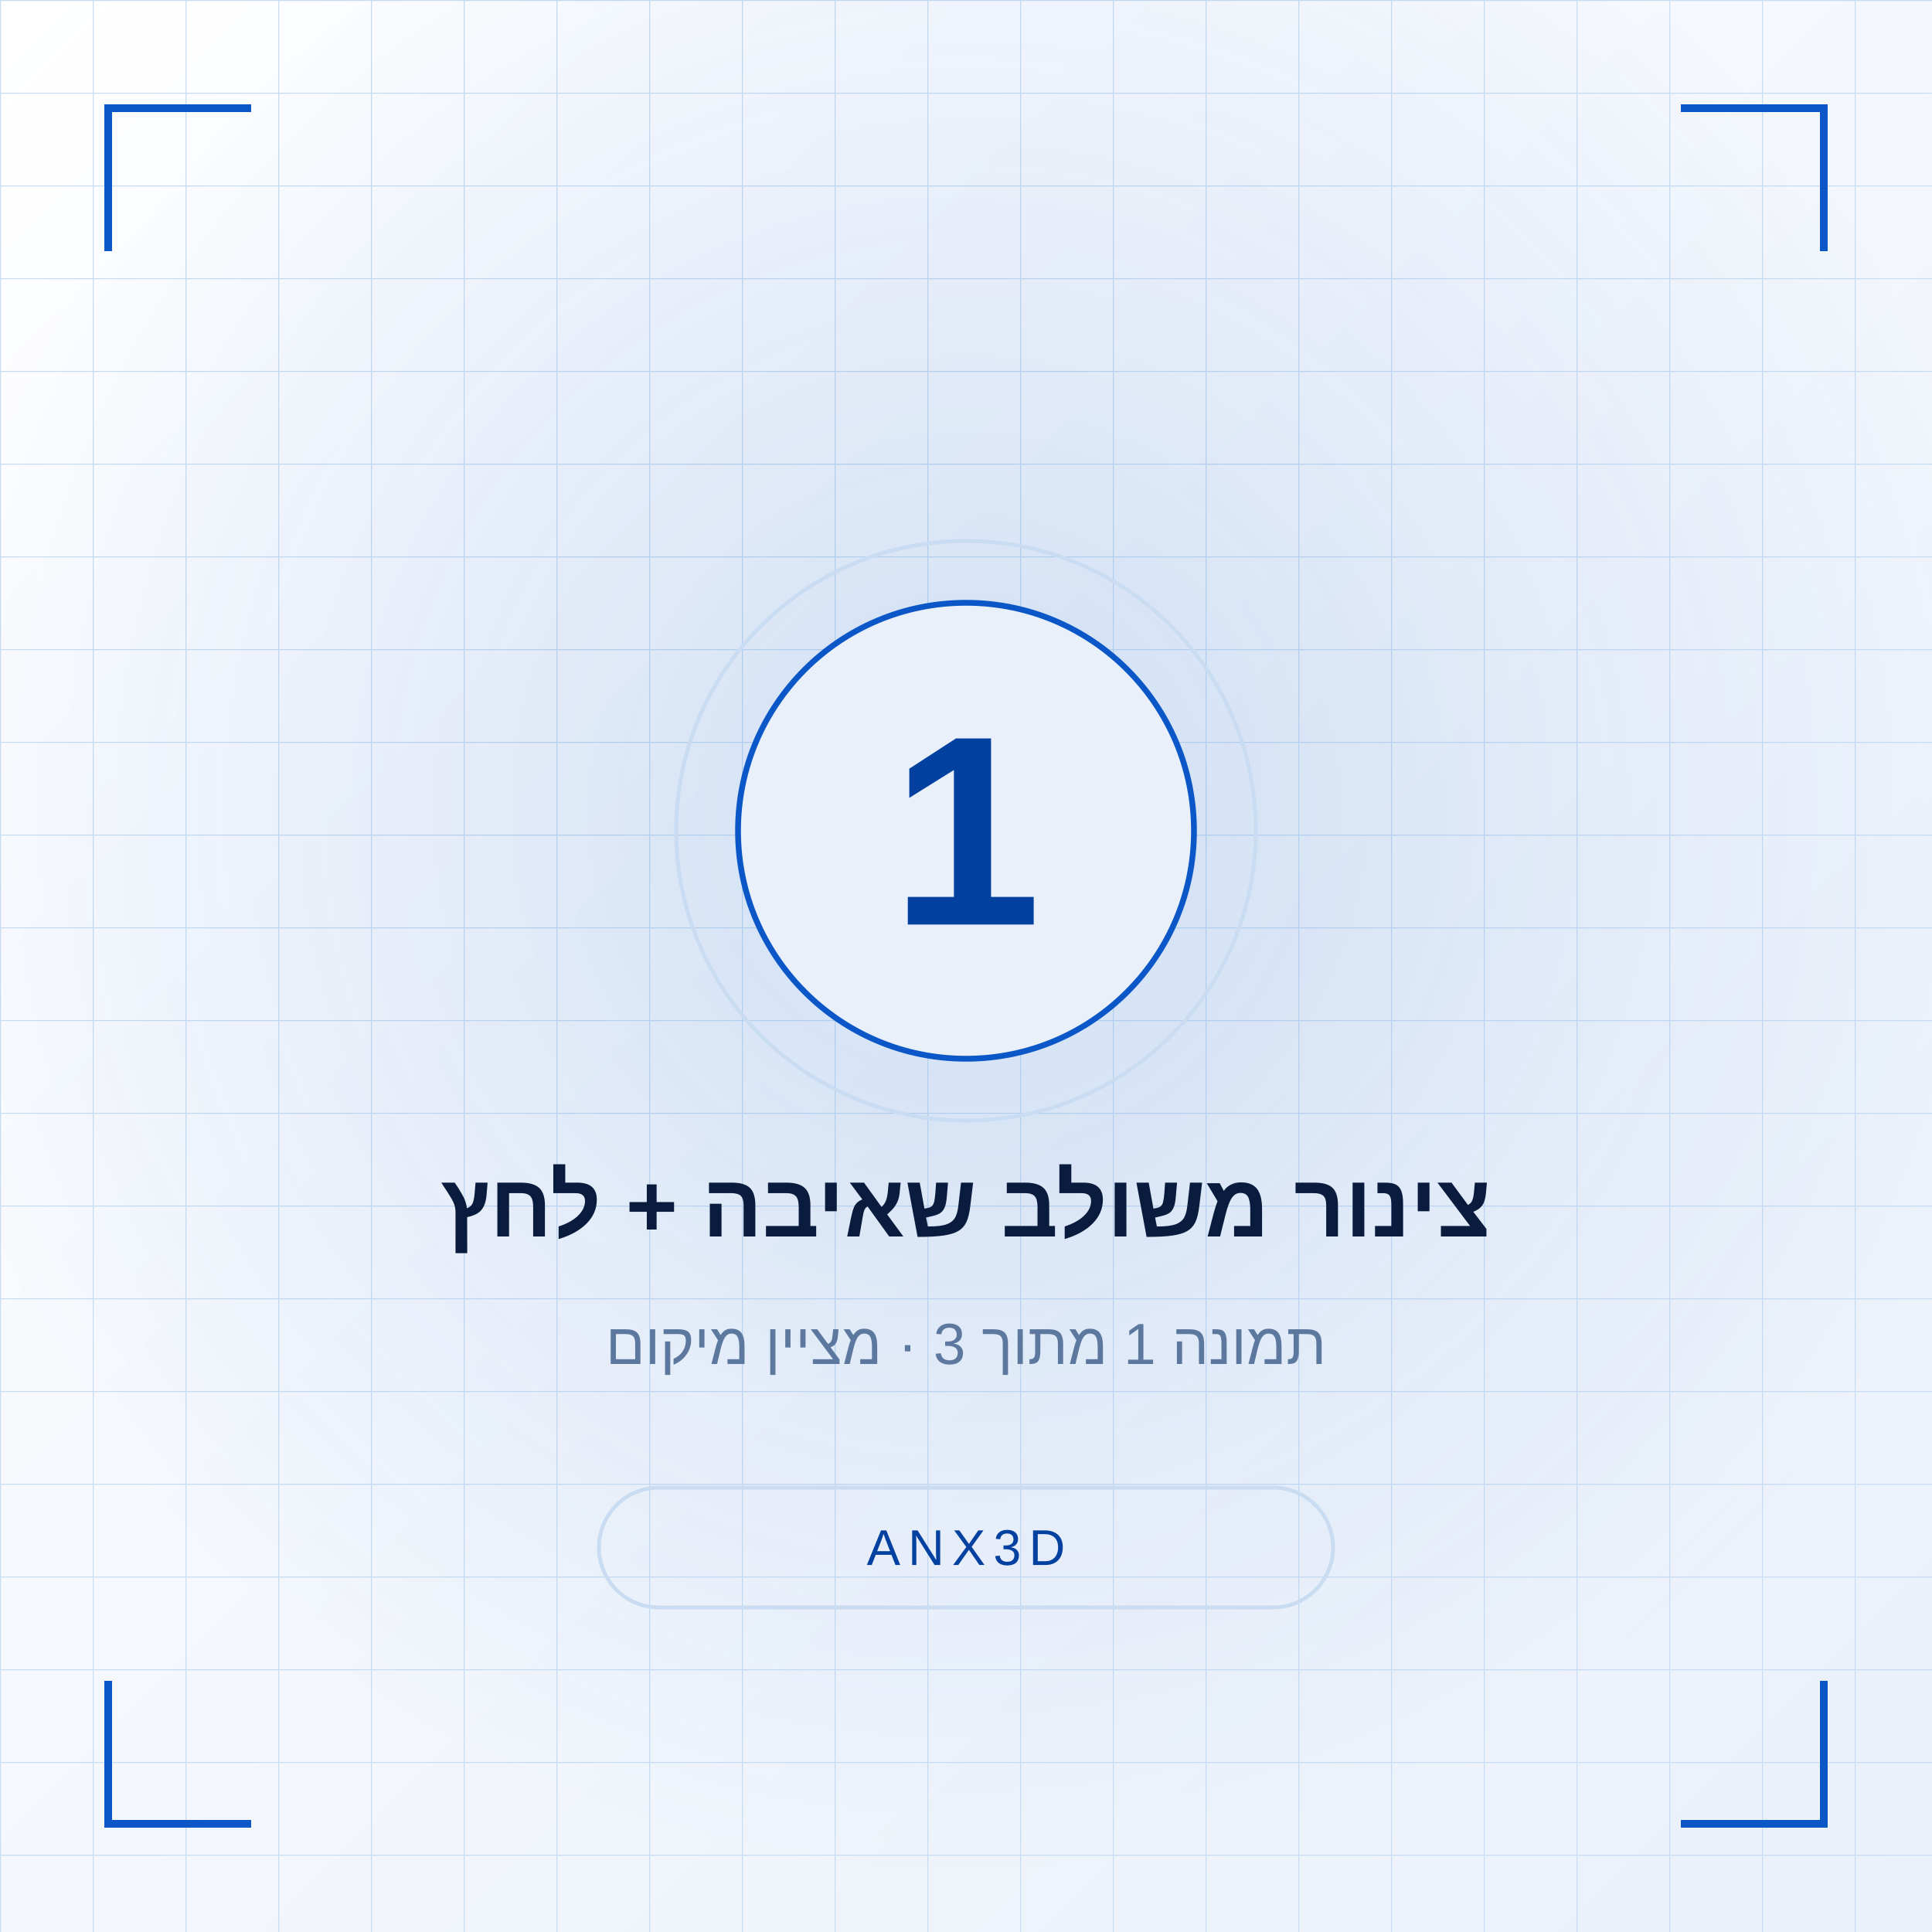
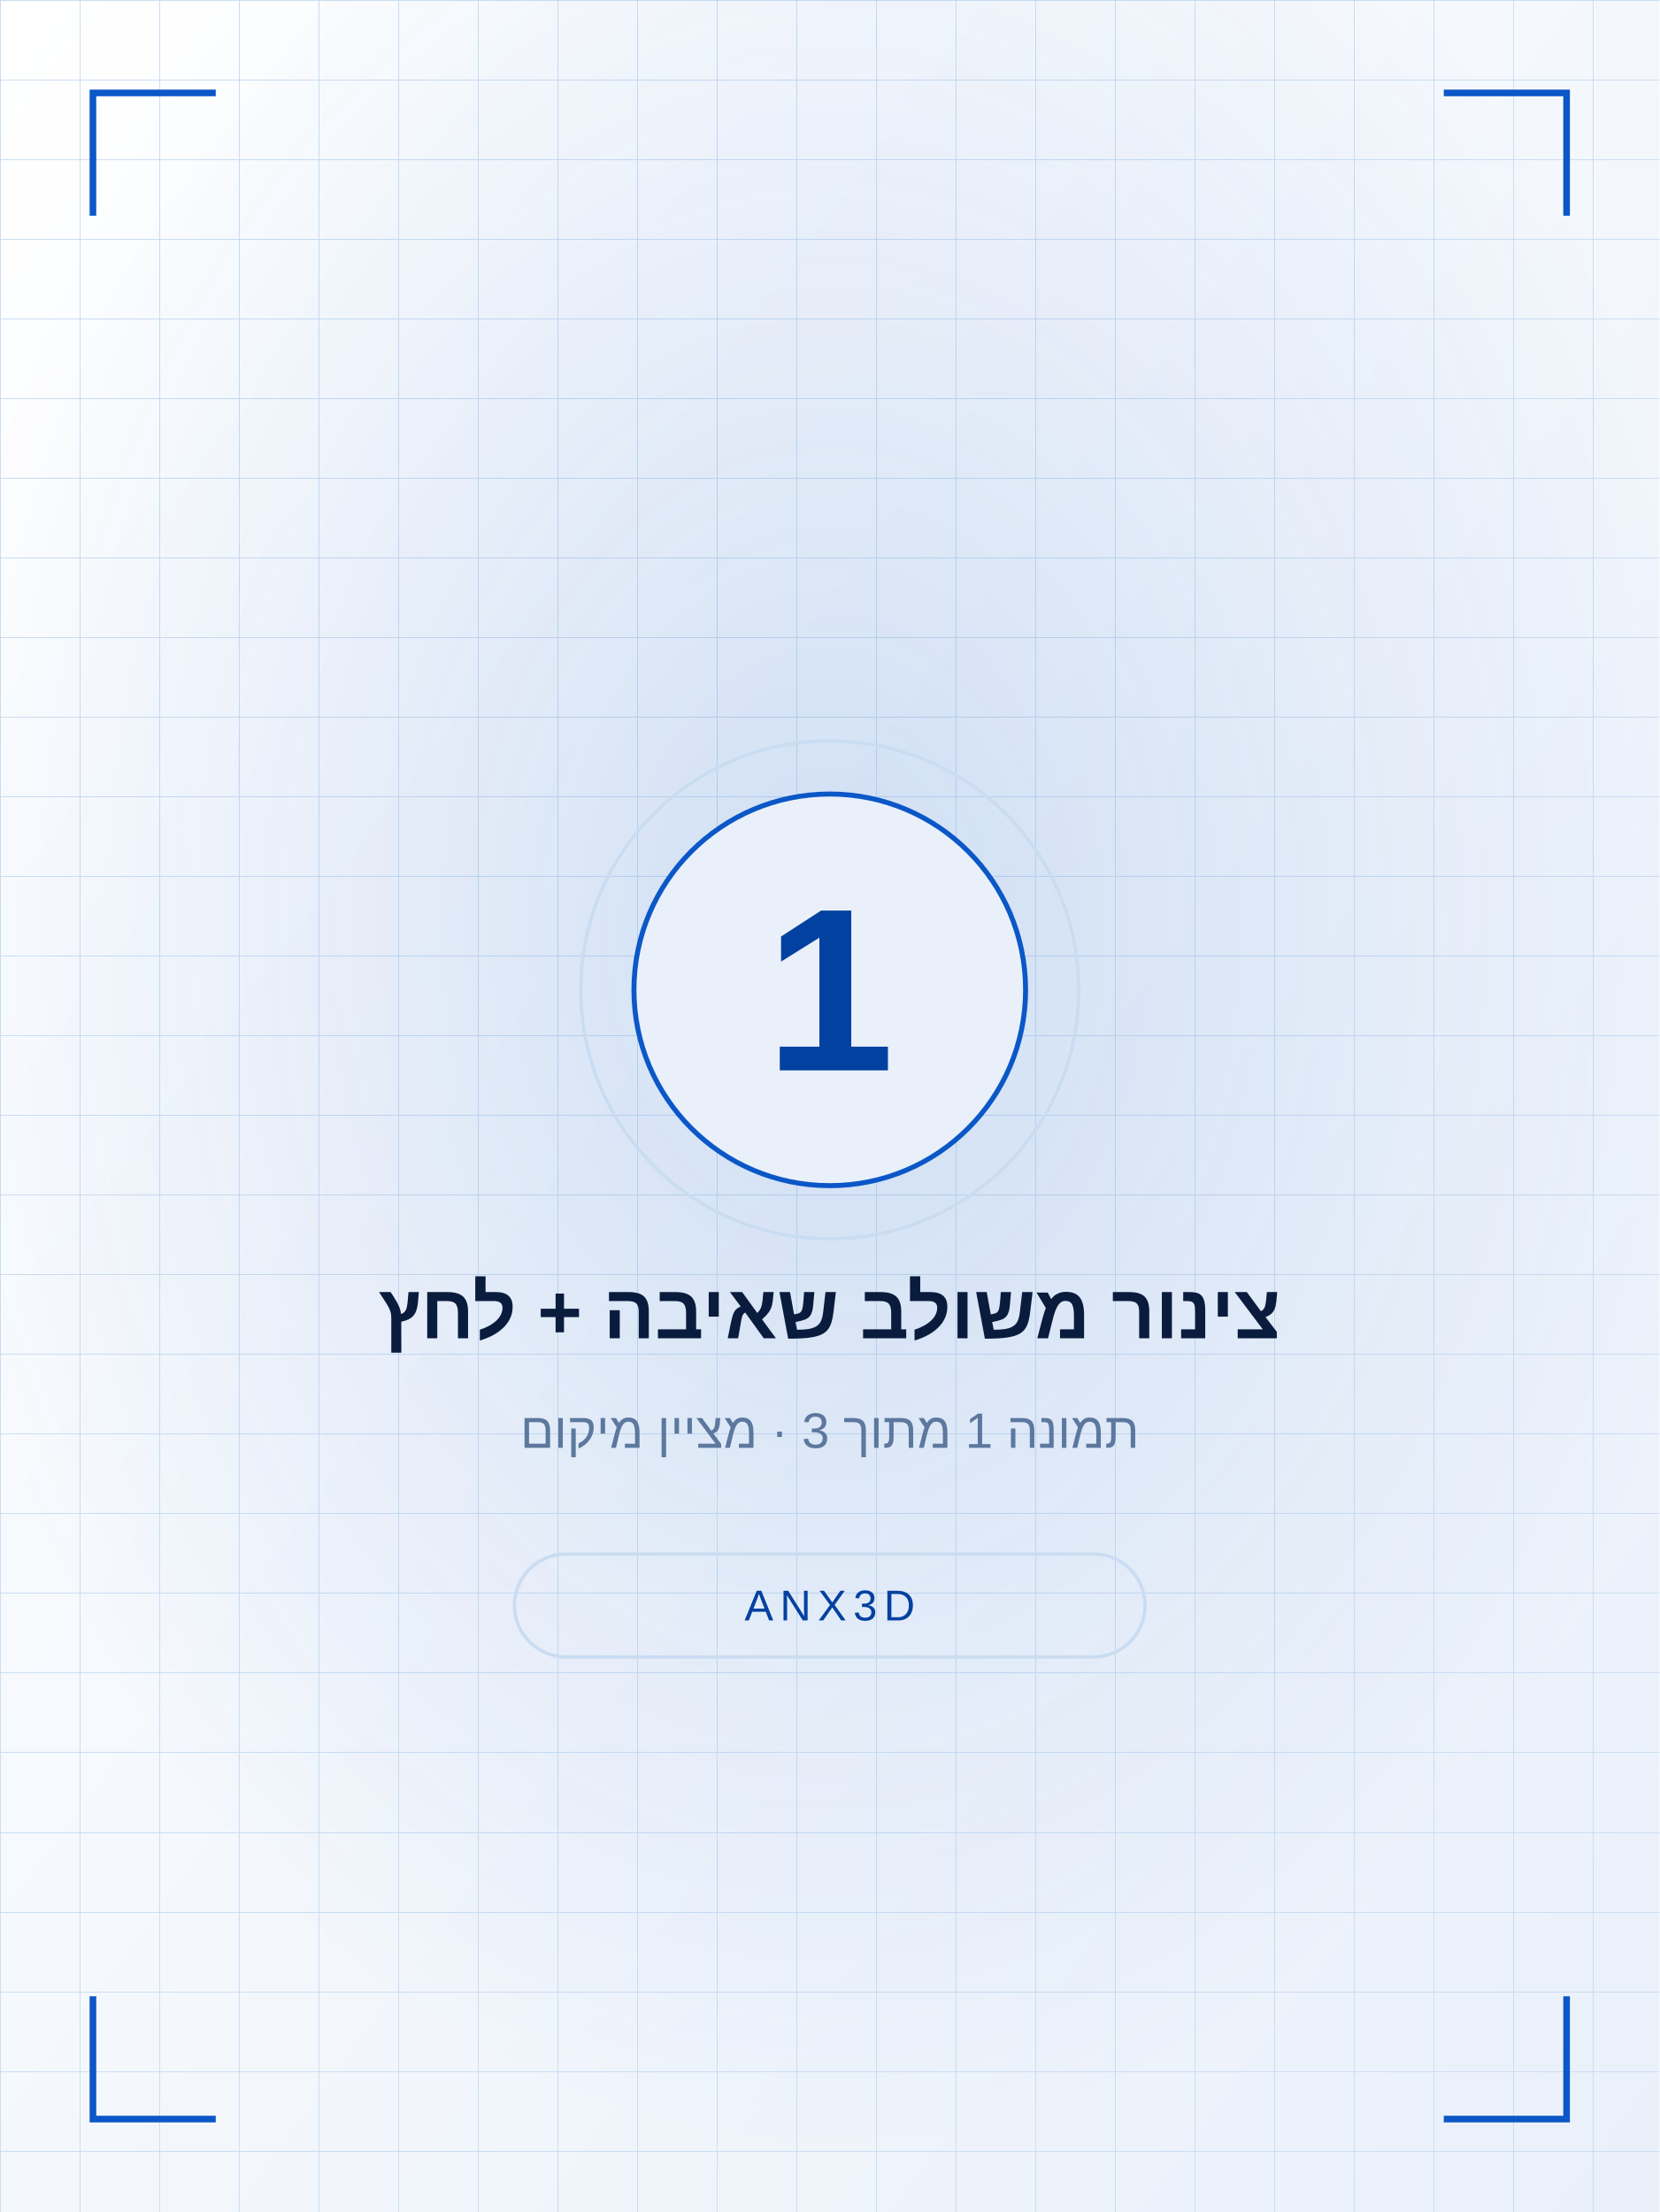
- <svg xmlns="http://www.w3.org/2000/svg" width="1000" height="1000" viewBox="0 0 1000 1000" role="img" aria-label="צינור משולב שאיבה + לחץ — תמונה 1 מתוך 3 (מציין מיקום)">
+ <svg xmlns="http://www.w3.org/2000/svg" width="1000" height="1333" viewBox="0 0 1000 1333" role="img" aria-label="צינור משולב שאיבה + לחץ — תמונה 1 מתוך 3 (מציין מיקום)">
  <defs>
    <linearGradient id="bg" x1="0" y1="0" x2="1" y2="1">
      <stop offset="0%" stop-color="#ffffff" />
      <stop offset="100%" stop-color="#e9f0fa" />
    </linearGradient>
    <pattern id="grid" width="48" height="48" patternUnits="userSpaceOnUse">
      <path d="M48 0H0V48" fill="none" stroke="#c9dcf1" stroke-width="1" />
    </pattern>
    <radialGradient id="glow" cx="50%" cy="42%" r="55%">
      <stop offset="0%" stop-color="#0b57c7" stop-opacity="0.16" />
      <stop offset="100%" stop-color="#0b57c7" stop-opacity="0" />
    </radialGradient>
  </defs>
-   <rect width="1000" height="1000" fill="url(#bg)" />
-   <rect width="1000" height="1000" fill="url(#grid)" />
-   <rect width="1000" height="1000" fill="url(#glow)" />
+   <rect width="1000" height="1333" fill="url(#bg)" />
+   <rect width="1000" height="1333" fill="url(#grid)" />
+   <rect width="1000" height="1333" fill="url(#glow)" />
  <path d="M56 128V56h72" fill="none" stroke="#0b57c7" stroke-width="4" stroke-linecap="square" />
  <path d="M872 56h72v72" fill="none" stroke="#0b57c7" stroke-width="4" stroke-linecap="square" />
-   <path d="M944 872v72h-72" fill="none" stroke="#0b57c7" stroke-width="4" stroke-linecap="square" />
-   <path d="M128 944H56v-72" fill="none" stroke="#0b57c7" stroke-width="4" stroke-linecap="square" />
-   <circle cx="500" cy="430" r="150" fill="none" stroke="#c9dcf1" stroke-width="2" />
-   <circle cx="500" cy="430" r="118" fill="#e9f0fa" stroke="#0b57c7" stroke-width="3" />
-   <text x="500" y="430" text-anchor="middle" dominant-baseline="central" font-family="Heebo, Arial, sans-serif" font-size="140" font-weight="700" fill="#0341a0">1</text>
-   <text x="500" y="640" text-anchor="middle" direction="rtl" font-family="Heebo, Arial, sans-serif" font-size="46" font-weight="700" fill="#0a1c3d">צינור משולב שאיבה + לחץ</text>
-   <text x="500" y="706" text-anchor="middle" direction="rtl" font-family="Heebo, Arial, sans-serif" font-size="30" fill="#5c789e">תמונה 1 מתוך 3 · מציין מיקום</text>
-   <rect x="310" y="770" width="380" height="62" rx="31" fill="none" stroke="#c9dcf1" stroke-width="2" />
-   <text x="500" y="801" text-anchor="middle" dominant-baseline="central" font-family="Heebo, Arial, sans-serif" font-size="26" letter-spacing="4" fill="#0341a0">ANX3D</text>
+   <path d="M944 1205v72h-72" fill="none" stroke="#0b57c7" stroke-width="4" stroke-linecap="square" />
+   <path d="M128 1277H56v-72" fill="none" stroke="#0b57c7" stroke-width="4" stroke-linecap="square" />
+   <circle cx="500" cy="596.5" r="150" fill="none" stroke="#c9dcf1" stroke-width="2" />
+   <circle cx="500" cy="596.5" r="118" fill="#e9f0fa" stroke="#0b57c7" stroke-width="3" />
+   <text x="500" y="596.5" text-anchor="middle" dominant-baseline="central" font-family="Heebo, Arial, sans-serif" font-size="140" font-weight="700" fill="#0341a0">1</text>
+   <text x="500" y="806.5" text-anchor="middle" direction="rtl" font-family="Heebo, Arial, sans-serif" font-size="46" font-weight="700" fill="#0a1c3d">צינור משולב שאיבה + לחץ</text>
+   <text x="500" y="872.5" text-anchor="middle" direction="rtl" font-family="Heebo, Arial, sans-serif" font-size="30" fill="#5c789e">תמונה 1 מתוך 3 · מציין מיקום</text>
+   <rect x="310" y="936.5" width="380" height="62" rx="31" fill="none" stroke="#c9dcf1" stroke-width="2" />
+   <text x="500" y="967.5" text-anchor="middle" dominant-baseline="central" font-family="Heebo, Arial, sans-serif" font-size="26" letter-spacing="4" fill="#0341a0">ANX3D</text>
</svg>
